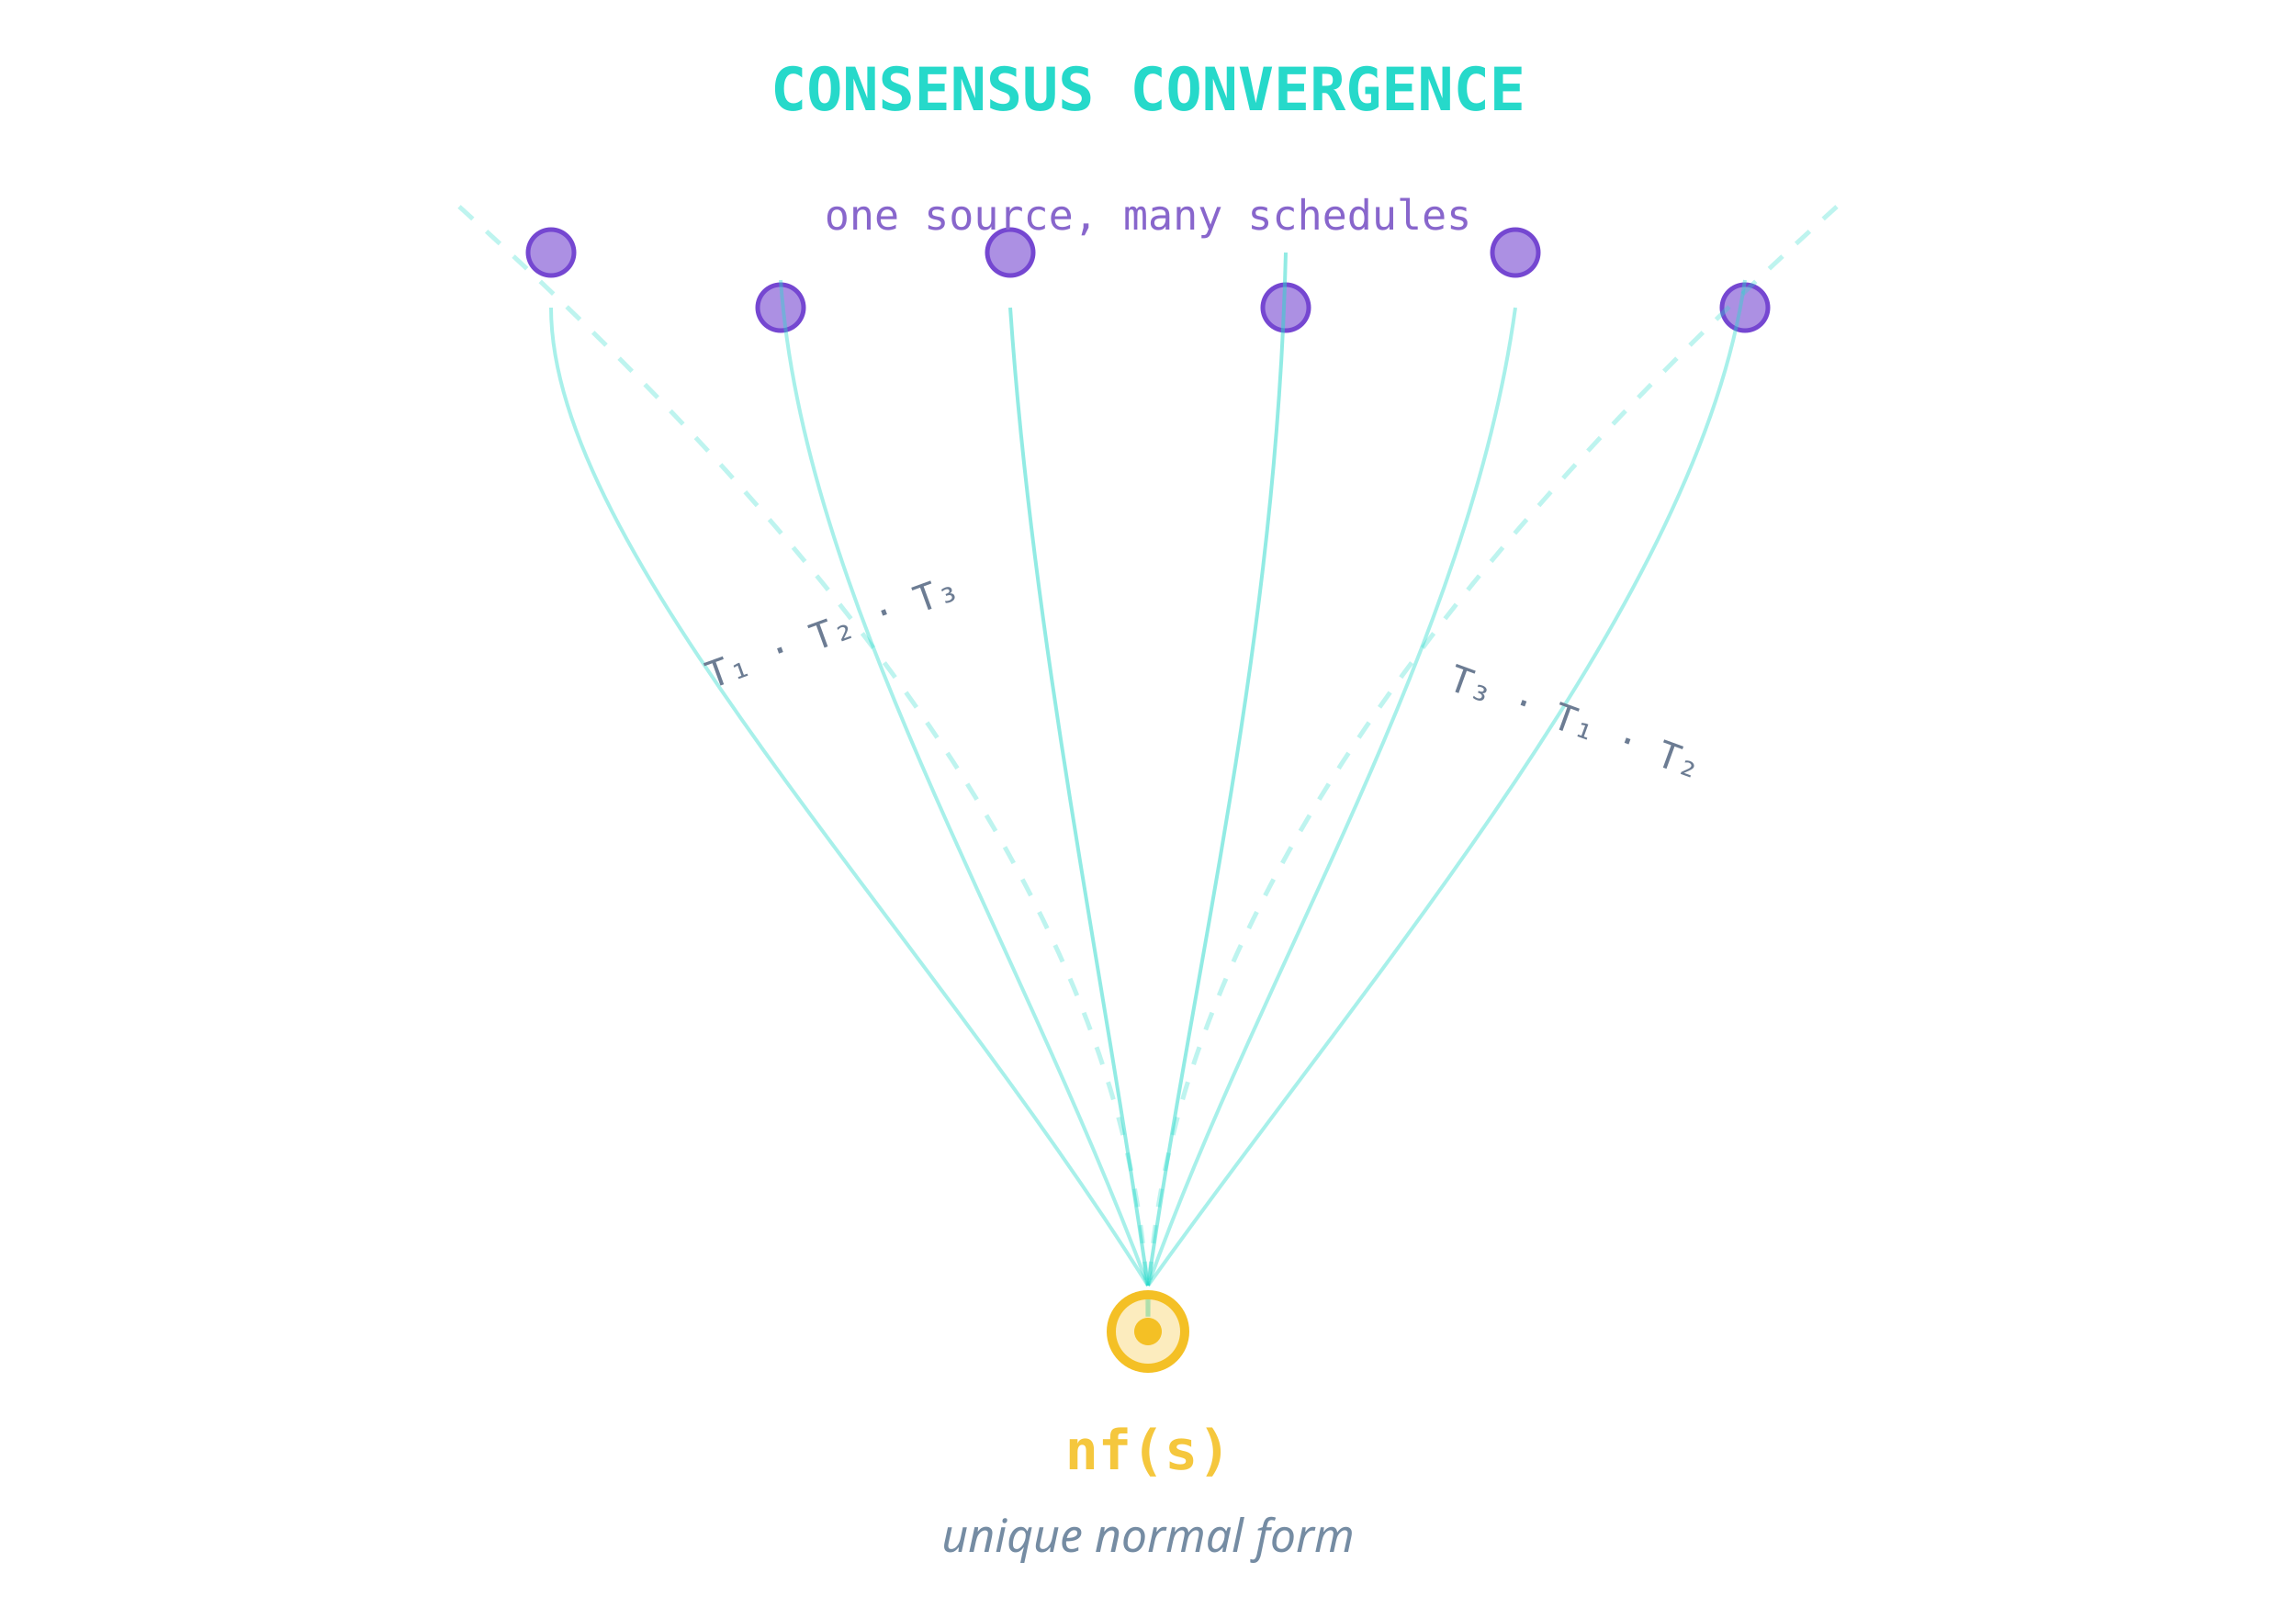
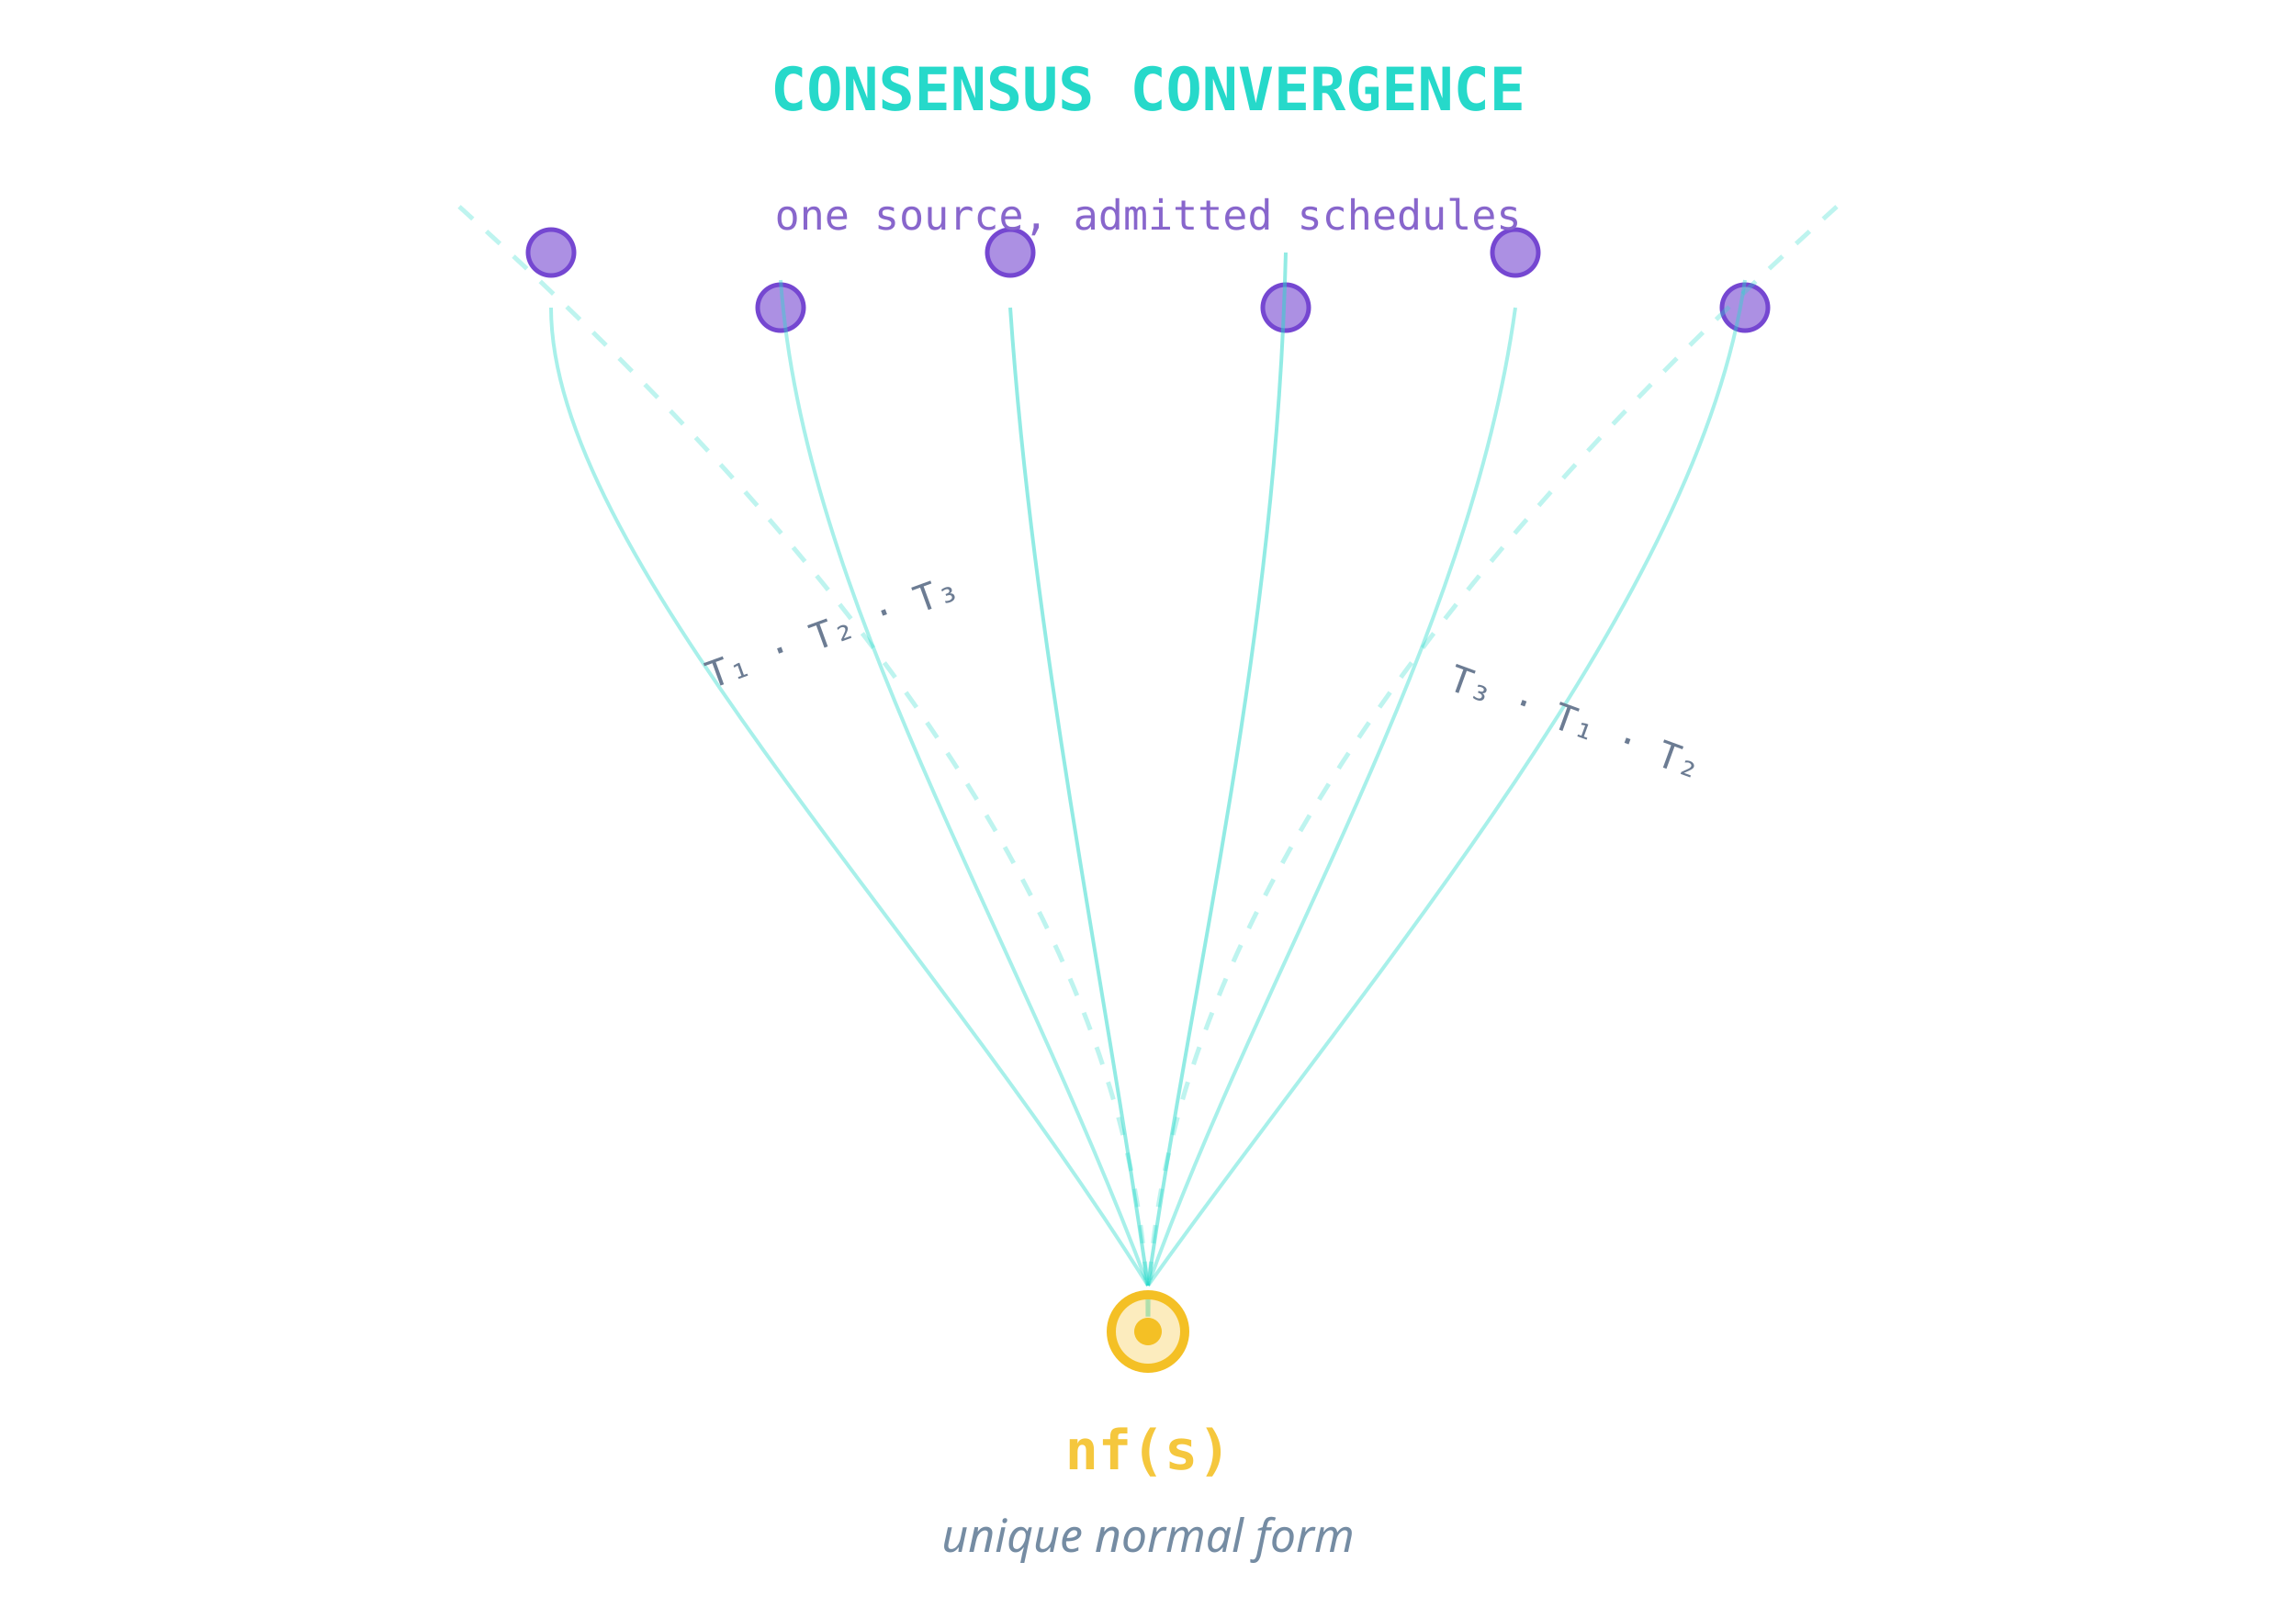
<svg xmlns="http://www.w3.org/2000/svg" viewBox="0 0 500 350" class="w-full max-w-md mx-auto">
  <defs>
    <marker id="cf-arrow" markerWidth="7" markerHeight="5" refX="7" refY="2.5" orient="auto">
      <path d="M0,0 L7,2.5 L0,5" fill="hsl(175,70%,50%)" />
    </marker>
  </defs>
  <text x="250" y="24" text-anchor="middle" fill="hsl(175,70%,50%)" font-family="monospace" font-size="13" font-weight="600">CONSENSUS CONVERGENCE</text>
  <circle cx="120" cy="55" r="5" fill="hsl(260,60%,55%)" fill-opacity="0.6" stroke="hsl(260,60%,55%)" stroke-width="1" />
  <circle cx="170" cy="67" r="5" fill="hsl(260,60%,55%)" fill-opacity="0.6" stroke="hsl(260,60%,55%)" stroke-width="1" />
  <circle cx="220" cy="55" r="5" fill="hsl(260,60%,55%)" fill-opacity="0.6" stroke="hsl(260,60%,55%)" stroke-width="1" />
  <circle cx="280" cy="67" r="5" fill="hsl(260,60%,55%)" fill-opacity="0.6" stroke="hsl(260,60%,55%)" stroke-width="1" />
  <circle cx="330" cy="55" r="5" fill="hsl(260,60%,55%)" fill-opacity="0.6" stroke="hsl(260,60%,55%)" stroke-width="1" />
  <circle cx="380" cy="67" r="5" fill="hsl(260,60%,55%)" fill-opacity="0.6" stroke="hsl(260,60%,55%)" stroke-width="1" />
-   <text x="250" y="50" text-anchor="middle" fill="hsl(260,50%,60%)" font-family="monospace" font-size="9">one source, many schedules</text>
+   <text x="250" y="50" text-anchor="middle" fill="hsl(260,50%,60%)" font-family="monospace" font-size="9">one source, admitted schedules</text>
  <path d="M120,67 C120,120 200,200 250,280" fill="none" stroke="hsl(175,70%,50%)" stroke-width="0.8" stroke-opacity="0.4" />
  <path d="M170,61 C175,130 220,200 250,280" fill="none" stroke="hsl(175,70%,50%)" stroke-width="0.8" stroke-opacity="0.4" />
  <path d="M220,67 C225,140 240,210 250,280" fill="none" stroke="hsl(175,70%,50%)" stroke-width="0.8" stroke-opacity="0.5" />
  <path d="M280,55 C278,140 260,210 250,280" fill="none" stroke="hsl(175,70%,50%)" stroke-width="0.8" stroke-opacity="0.5" />
  <path d="M330,67 C320,140 275,210 250,280" fill="none" stroke="hsl(175,70%,50%)" stroke-width="0.8" stroke-opacity="0.4" />
  <path d="M380,61 C370,130 300,210 250,280" fill="none" stroke="hsl(175,70%,50%)" stroke-width="0.8" stroke-opacity="0.4" />
  <path d="M100,45 Q250,180 250,290" fill="none" stroke="hsl(175,70%,50%)" stroke-width="1" stroke-opacity="0.3" stroke-dasharray="4,4" />
  <path d="M400,45 Q250,180 250,290" fill="none" stroke="hsl(175,70%,50%)" stroke-width="1" stroke-opacity="0.3" stroke-dasharray="4,4" />
  <text x="155" y="150" fill="hsl(215,15%,50%)" font-family="monospace" font-size="8" transform="rotate(-20,155,150)">T₁ · T₂ · T₃</text>
  <text x="315" y="150" fill="hsl(215,15%,50%)" font-family="monospace" font-size="8" transform="rotate(20,315,150)">T₃ · T₁ · T₂</text>
  <circle cx="250" cy="290" r="8" fill="hsl(45,90%,55%)" fill-opacity="0.3" stroke="hsl(45,90%,55%)" stroke-width="2" />
  <circle cx="250" cy="290" r="3" fill="hsl(45,90%,55%)" />
  <text x="250" y="320" text-anchor="middle" fill="hsl(45,90%,60%)" font-family="monospace" font-size="12" font-weight="600">nf(s)</text>
  <text x="250" y="338" text-anchor="middle" fill="hsl(210,20%,55%)" font-family="sans-serif" font-size="10" font-style="italic">unique normal form</text>
</svg>
